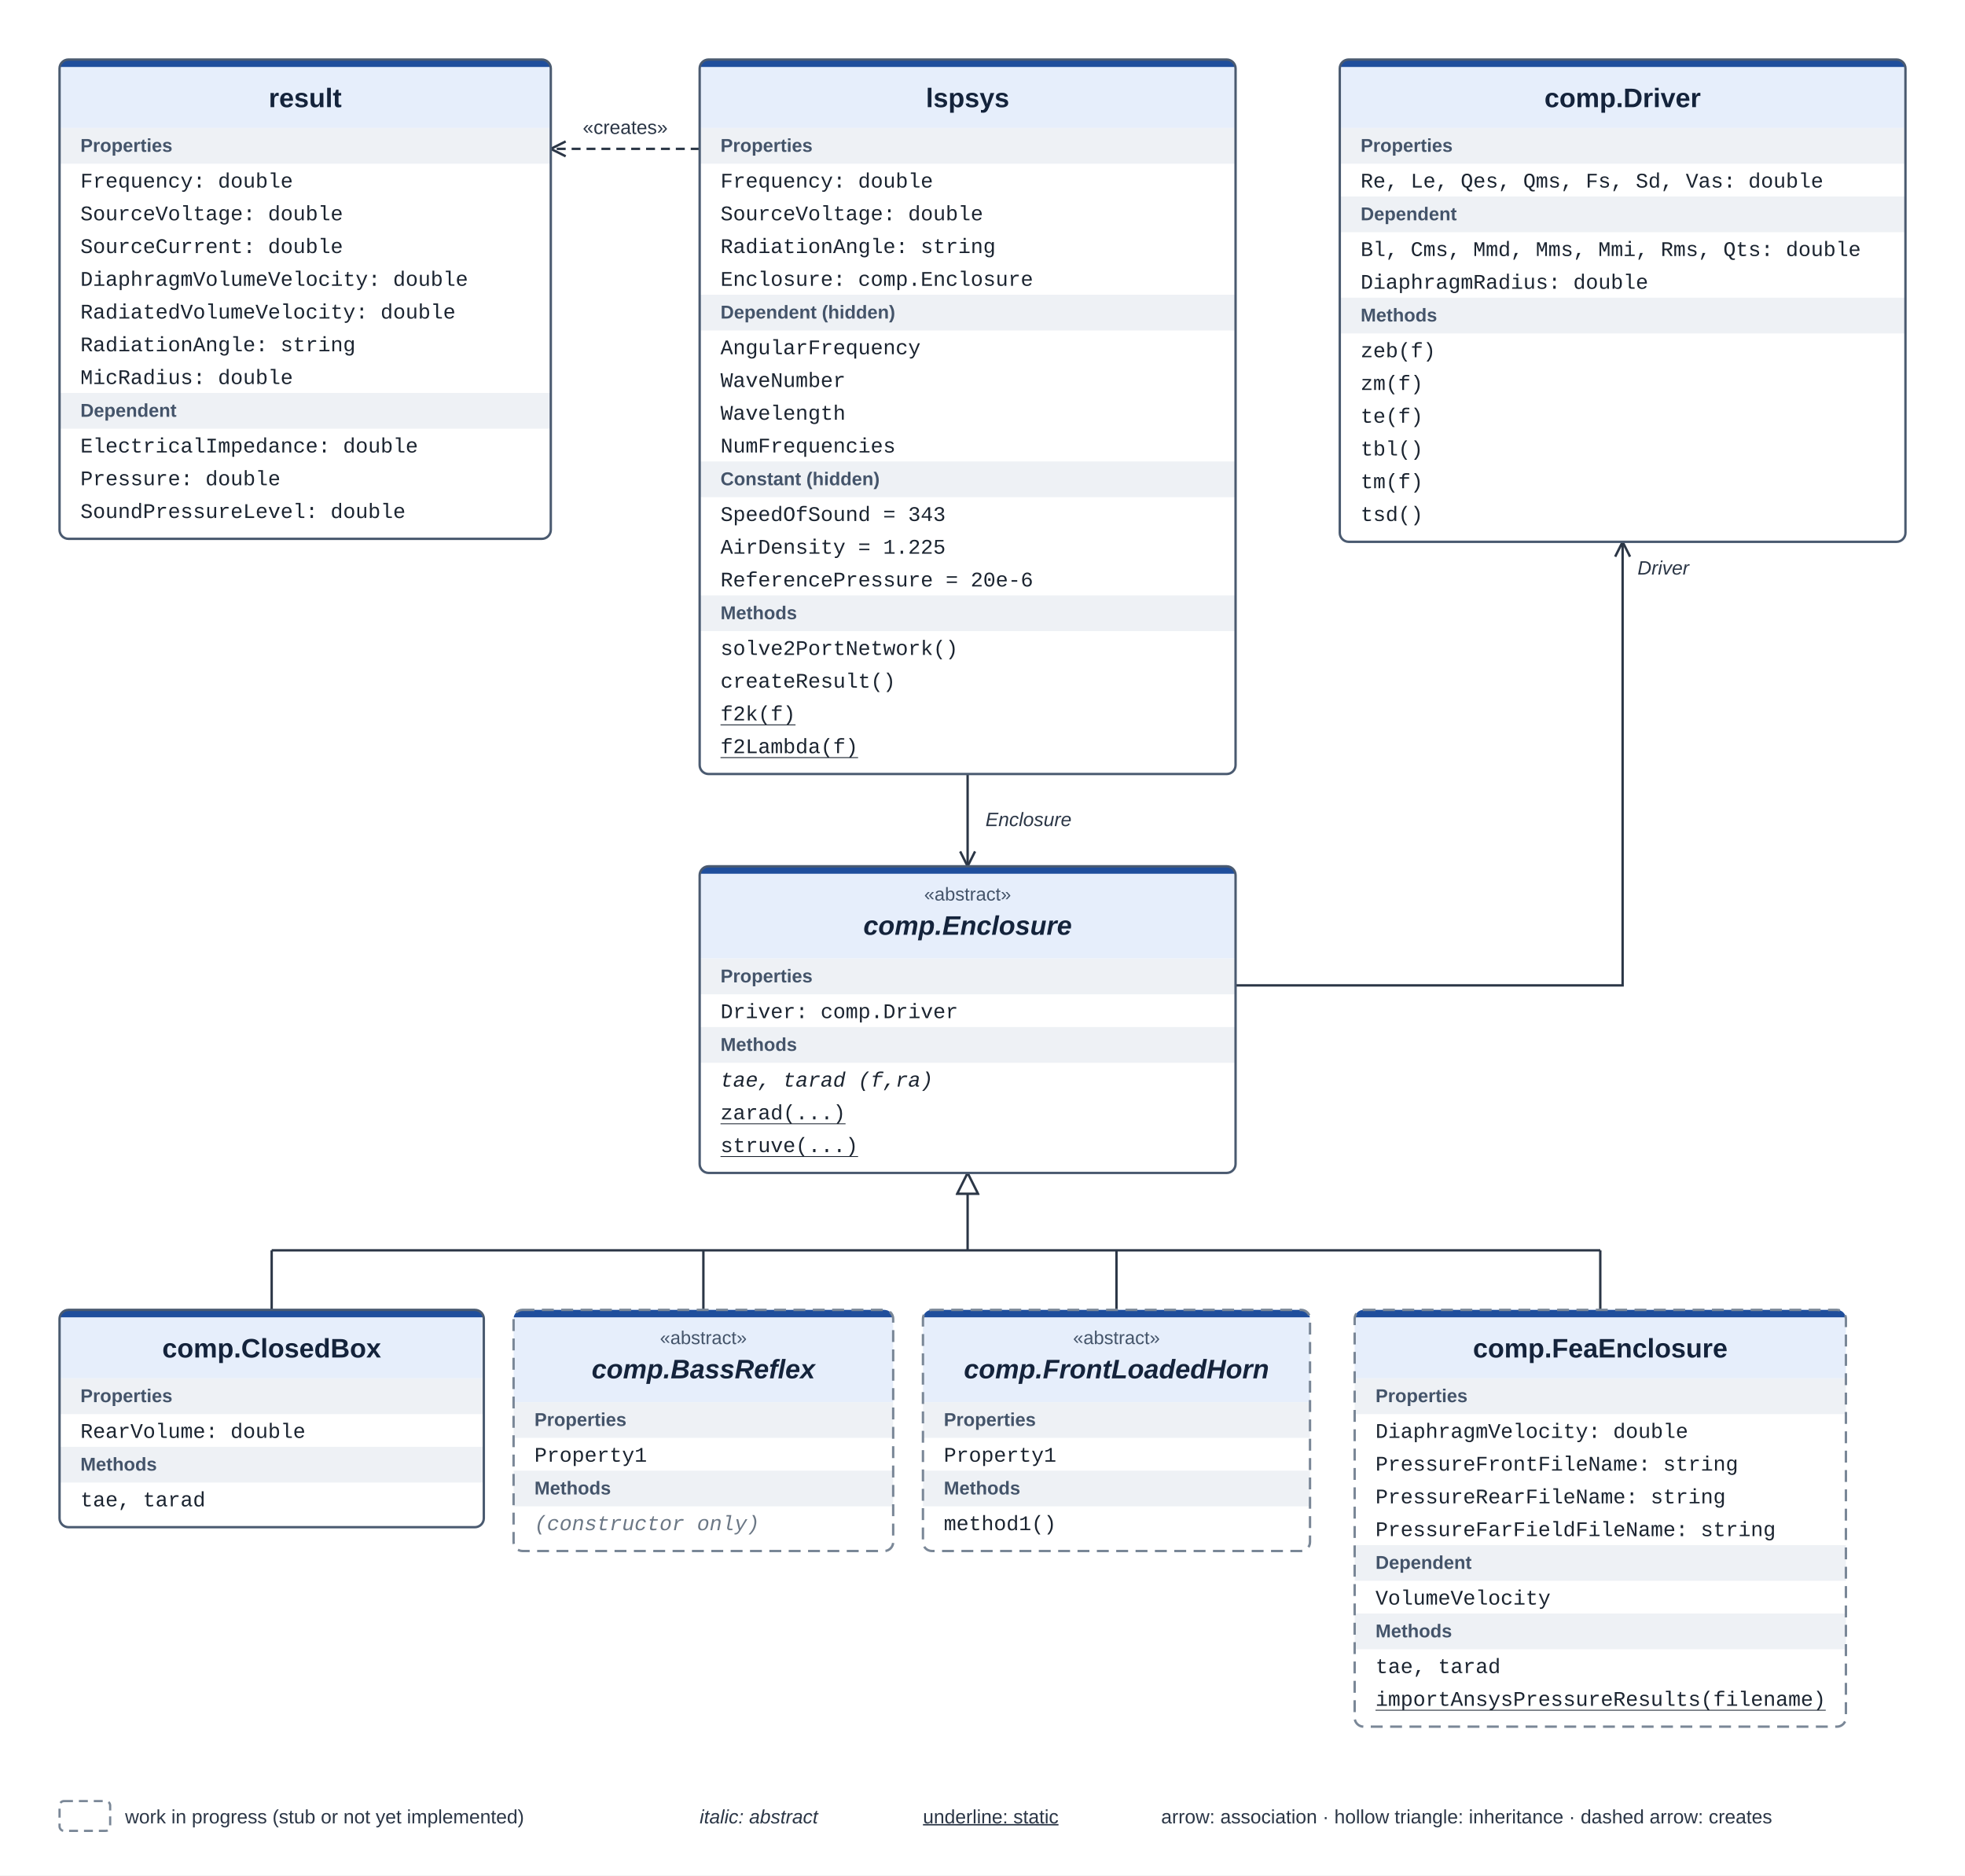
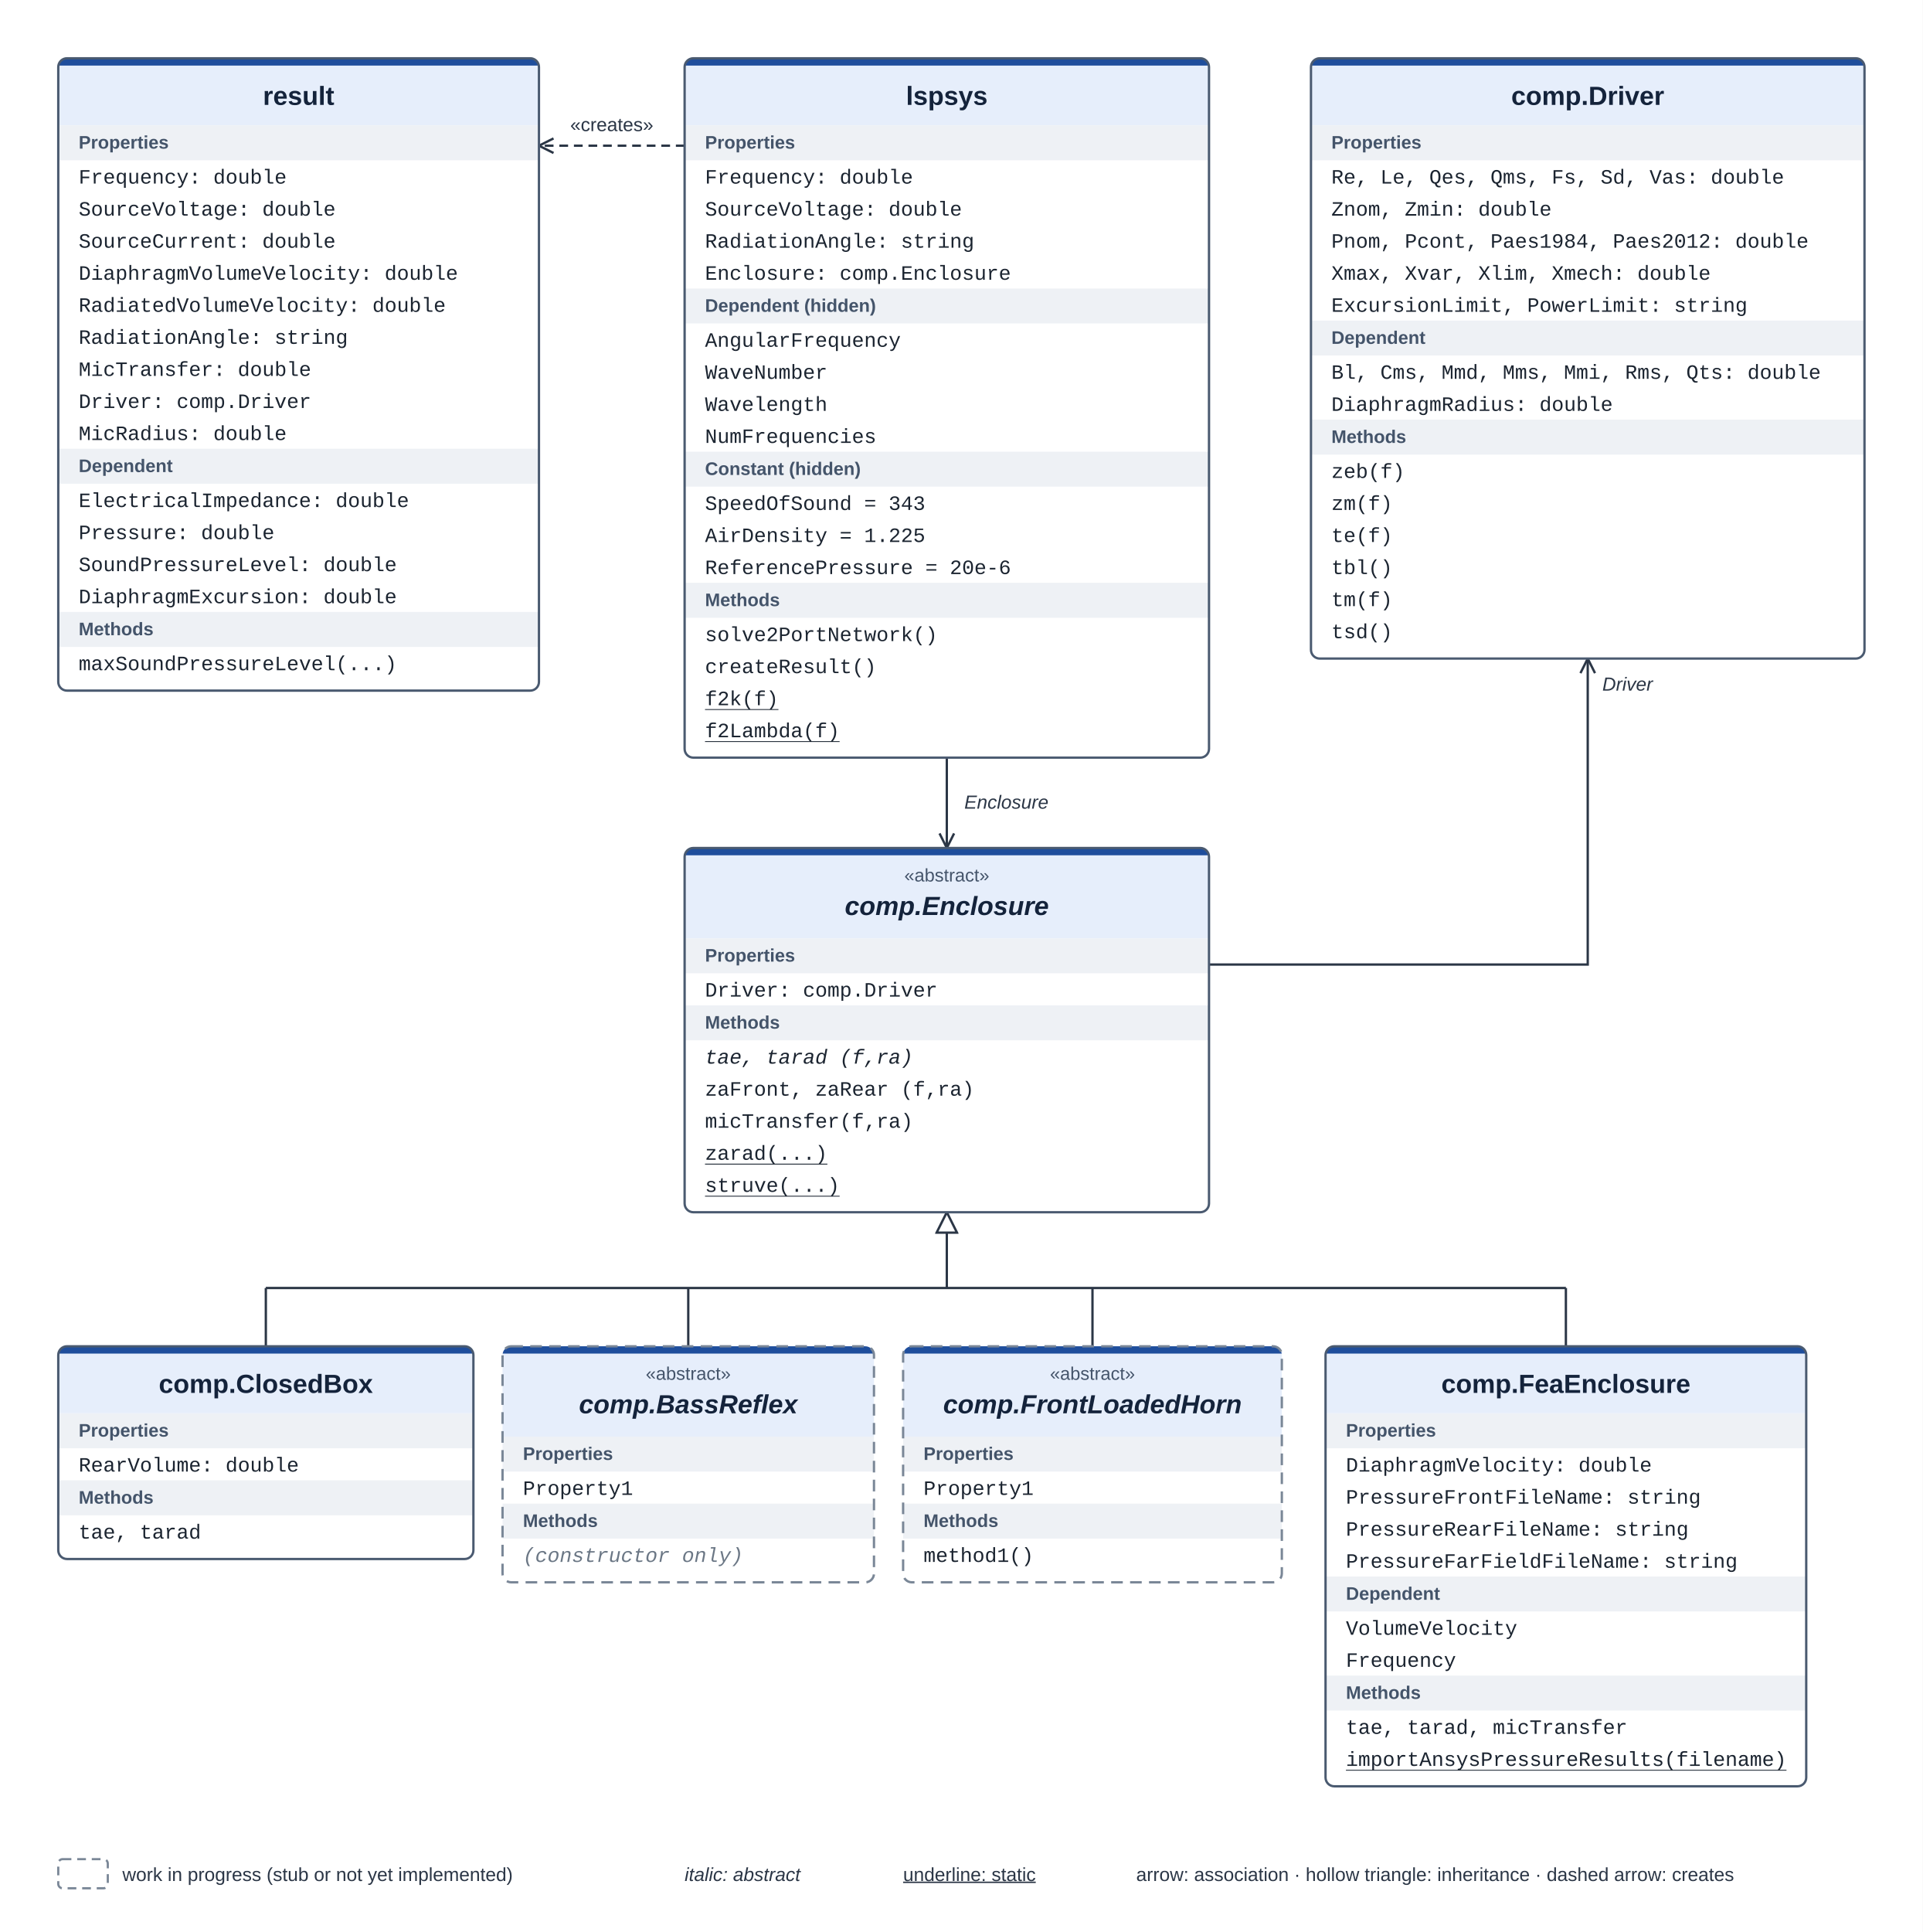
- <svg xmlns="http://www.w3.org/2000/svg" width="1320" height="1260" viewBox="0 0 1320 1260" role="img">
+ <svg xmlns="http://www.w3.org/2000/svg" width="1320" height="1326" viewBox="0 0 1320 1326" role="img">
  <defs>
    <marker id="assoc" viewBox="0 0 12 12" refX="11" refY="6" markerWidth="12" markerHeight="12" orient="auto" markerUnits="userSpaceOnUse">
      <path d="M1,1 L11,6 L1,11" fill="none" stroke="#2b3646" stroke-width="1.6" />
    </marker>
    <marker id="inherit" viewBox="0 0 16 16" refX="15" refY="8" markerWidth="16" markerHeight="16" orient="auto" markerUnits="userSpaceOnUse">
      <path d="M1,1 L15,8 L1,15 z" fill="#ffffff" stroke="#2b3646" stroke-width="1.6" />
    </marker>
  </defs>
  <rect width="100%" height="100%" fill="#ffffff" />
  <path d="M650,520 L650,582" fill="none" stroke="#2b3646" stroke-width="1.6" marker-end="url(#assoc)" />
  <text x="662" y="555" font-family="'Segoe UI', Arial, Helvetica, sans-serif" font-size="13" font-style="italic" fill="#2b3646">Enclosure</text>
-   <path d="M830,662 L1090,662 L1090,364" fill="none" stroke="#2b3646" stroke-width="1.6" marker-end="url(#assoc)" />
-   <text x="1100" y="386" font-family="'Segoe UI', Arial, Helvetica, sans-serif" font-size="13" font-style="italic" fill="#2b3646">Driver</text>
+   <path d="M830,662 L1090,662 L1090,452" fill="none" stroke="#2b3646" stroke-width="1.6" marker-end="url(#assoc)" />
+   <text x="1100" y="474" font-family="'Segoe UI', Arial, Helvetica, sans-serif" font-size="13" font-style="italic" fill="#2b3646">Driver</text>
  <path d="M470,100 L370,100" fill="none" stroke="#2b3646" stroke-width="1.6" stroke-dasharray="6 4" marker-end="url(#assoc)" />
  <text x="420" y="90" text-anchor="middle" font-family="'Segoe UI', Arial, Helvetica, sans-serif" font-size="13" fill="#2b3646">«creates»</text>
-   <path d="M650,840 L650,788" fill="none" stroke="#2b3646" stroke-width="1.6" marker-end="url(#inherit)" />
-   <path d="M1.825000e+02,840 L1075,840" fill="none" stroke="#2b3646" stroke-width="1.6" />
-   <path d="M1.825000e+02,840 L1.825000e+02,880" fill="none" stroke="#2b3646" stroke-width="1.6" />
-   <path d="M4.725000e+02,840 L4.725000e+02,880" fill="none" stroke="#2b3646" stroke-width="1.6" />
-   <path d="M750,840 L750,880" fill="none" stroke="#2b3646" stroke-width="1.6" />
-   <path d="M1075,840 L1075,880" fill="none" stroke="#2b3646" stroke-width="1.6" />
+   <path d="M650,884 L650,832" fill="none" stroke="#2b3646" stroke-width="1.6" marker-end="url(#inherit)" />
+   <path d="M1.825000e+02,884 L1075,884" fill="none" stroke="#2b3646" stroke-width="1.6" />
+   <path d="M1.825000e+02,884 L1.825000e+02,924" fill="none" stroke="#2b3646" stroke-width="1.6" />
+   <path d="M4.725000e+02,884 L4.725000e+02,924" fill="none" stroke="#2b3646" stroke-width="1.6" />
+   <path d="M750,884 L750,924" fill="none" stroke="#2b3646" stroke-width="1.6" />
+   <path d="M1075,884 L1075,924" fill="none" stroke="#2b3646" stroke-width="1.6" />
  <clipPath id="clip1">
    <rect x="470" y="40" width="360" height="480" rx="6" />
  </clipPath>
  <rect x="470" y="40" width="360" height="480" rx="6" fill="#ffffff" />
  <g clip-path="url(#clip1)">
    <rect x="470" y="40" width="360" height="46" fill="#e6eefb" />
    <rect x="470" y="40" width="360" height="5" fill="#1f4e9c" />
    <rect x="470" y="86" width="360" height="24" fill="#eef1f5" />
    <text x="484" y="102" font-family="'Segoe UI', Arial, Helvetica, sans-serif" font-size="12.5" font-weight="bold" fill="#44546a">Properties</text>
    <text x="484" y="126" font-family="Consolas, 'Courier New', monospace" font-size="14" fill="#1b2430">Frequency: double</text>
    <text x="484" y="148" font-family="Consolas, 'Courier New', monospace" font-size="14" fill="#1b2430">SourceVoltage: double</text>
    <text x="484" y="170" font-family="Consolas, 'Courier New', monospace" font-size="14" fill="#1b2430">RadiationAngle: string</text>
    <text x="484" y="192" font-family="Consolas, 'Courier New', monospace" font-size="14" fill="#1b2430">Enclosure: comp.Enclosure</text>
    <rect x="470" y="198" width="360" height="24" fill="#eef1f5" />
    <text x="484" y="214" font-family="'Segoe UI', Arial, Helvetica, sans-serif" font-size="12.5" font-weight="bold" fill="#44546a">Dependent (hidden)</text>
    <text x="484" y="238" font-family="Consolas, 'Courier New', monospace" font-size="14" fill="#1b2430">AngularFrequency</text>
    <text x="484" y="260" font-family="Consolas, 'Courier New', monospace" font-size="14" fill="#1b2430">WaveNumber</text>
    <text x="484" y="282" font-family="Consolas, 'Courier New', monospace" font-size="14" fill="#1b2430">Wavelength</text>
    <text x="484" y="304" font-family="Consolas, 'Courier New', monospace" font-size="14" fill="#1b2430">NumFrequencies</text>
    <rect x="470" y="310" width="360" height="24" fill="#eef1f5" />
    <text x="484" y="326" font-family="'Segoe UI', Arial, Helvetica, sans-serif" font-size="12.5" font-weight="bold" fill="#44546a">Constant (hidden)</text>
    <text x="484" y="350" font-family="Consolas, 'Courier New', monospace" font-size="14" fill="#1b2430">SpeedOfSound = 343</text>
    <text x="484" y="372" font-family="Consolas, 'Courier New', monospace" font-size="14" fill="#1b2430">AirDensity = 1.225</text>
    <text x="484" y="394" font-family="Consolas, 'Courier New', monospace" font-size="14" fill="#1b2430">ReferencePressure = 20e-6</text>
    <rect x="470" y="400" width="360" height="24" fill="#eef1f5" />
    <text x="484" y="416" font-family="'Segoe UI', Arial, Helvetica, sans-serif" font-size="12.5" font-weight="bold" fill="#44546a">Methods</text>
    <text x="484" y="440" font-family="Consolas, 'Courier New', monospace" font-size="14" fill="#1b2430">solve2PortNetwork()</text>
    <text x="484" y="462" font-family="Consolas, 'Courier New', monospace" font-size="14" fill="#1b2430">createResult()</text>
    <text x="484" y="484" font-family="Consolas, 'Courier New', monospace" font-size="14" fill="#1b2430" text-decoration="underline">f2k(f)</text>
    <text x="484" y="506" font-family="Consolas, 'Courier New', monospace" font-size="14" fill="#1b2430" text-decoration="underline">f2Lambda(f)</text>
  </g>
  <text x="650" y="72" text-anchor="middle" font-family="'Segoe UI', Arial, Helvetica, sans-serif" font-size="18" font-weight="bold" fill="#14233b">lspsys</text>
  <rect x="470" y="40" width="360" height="480" rx="6" fill="none" stroke="#4a5a70" stroke-width="1.6" />
  <clipPath id="clip2">
-     <rect x="40" y="40" width="330" height="322" rx="6" />
-   </clipPath>
-   <rect x="40" y="40" width="330" height="322" rx="6" fill="#ffffff" />
+     <rect x="40" y="40" width="330" height="434" rx="6" />
+   </clipPath>
+   <rect x="40" y="40" width="330" height="434" rx="6" fill="#ffffff" />
  <g clip-path="url(#clip2)">
    <rect x="40" y="40" width="330" height="46" fill="#e6eefb" />
    <rect x="40" y="40" width="330" height="5" fill="#1f4e9c" />
    <rect x="40" y="86" width="330" height="24" fill="#eef1f5" />
    <text x="54" y="102" font-family="'Segoe UI', Arial, Helvetica, sans-serif" font-size="12.5" font-weight="bold" fill="#44546a">Properties</text>
    <text x="54" y="126" font-family="Consolas, 'Courier New', monospace" font-size="14" fill="#1b2430">Frequency: double</text>
    <text x="54" y="148" font-family="Consolas, 'Courier New', monospace" font-size="14" fill="#1b2430">SourceVoltage: double</text>
    <text x="54" y="170" font-family="Consolas, 'Courier New', monospace" font-size="14" fill="#1b2430">SourceCurrent: double</text>
    <text x="54" y="192" font-family="Consolas, 'Courier New', monospace" font-size="14" fill="#1b2430">DiaphragmVolumeVelocity: double</text>
    <text x="54" y="214" font-family="Consolas, 'Courier New', monospace" font-size="14" fill="#1b2430">RadiatedVolumeVelocity: double</text>
    <text x="54" y="236" font-family="Consolas, 'Courier New', monospace" font-size="14" fill="#1b2430">RadiationAngle: string</text>
-     <text x="54" y="258" font-family="Consolas, 'Courier New', monospace" font-size="14" fill="#1b2430">MicRadius: double</text>
-     <rect x="40" y="264" width="330" height="24" fill="#eef1f5" />
-     <text x="54" y="280" font-family="'Segoe UI', Arial, Helvetica, sans-serif" font-size="12.5" font-weight="bold" fill="#44546a">Dependent</text>
-     <text x="54" y="304" font-family="Consolas, 'Courier New', monospace" font-size="14" fill="#1b2430">ElectricalImpedance: double</text>
-     <text x="54" y="326" font-family="Consolas, 'Courier New', monospace" font-size="14" fill="#1b2430">Pressure: double</text>
-     <text x="54" y="348" font-family="Consolas, 'Courier New', monospace" font-size="14" fill="#1b2430">SoundPressureLevel: double</text>
+     <text x="54" y="258" font-family="Consolas, 'Courier New', monospace" font-size="14" fill="#1b2430">MicTransfer: double</text>
+     <text x="54" y="280" font-family="Consolas, 'Courier New', monospace" font-size="14" fill="#1b2430">Driver: comp.Driver</text>
+     <text x="54" y="302" font-family="Consolas, 'Courier New', monospace" font-size="14" fill="#1b2430">MicRadius: double</text>
+     <rect x="40" y="308" width="330" height="24" fill="#eef1f5" />
+     <text x="54" y="324" font-family="'Segoe UI', Arial, Helvetica, sans-serif" font-size="12.5" font-weight="bold" fill="#44546a">Dependent</text>
+     <text x="54" y="348" font-family="Consolas, 'Courier New', monospace" font-size="14" fill="#1b2430">ElectricalImpedance: double</text>
+     <text x="54" y="370" font-family="Consolas, 'Courier New', monospace" font-size="14" fill="#1b2430">Pressure: double</text>
+     <text x="54" y="392" font-family="Consolas, 'Courier New', monospace" font-size="14" fill="#1b2430">SoundPressureLevel: double</text>
+     <text x="54" y="414" font-family="Consolas, 'Courier New', monospace" font-size="14" fill="#1b2430">DiaphragmExcursion: double</text>
+     <rect x="40" y="420" width="330" height="24" fill="#eef1f5" />
+     <text x="54" y="436" font-family="'Segoe UI', Arial, Helvetica, sans-serif" font-size="12.5" font-weight="bold" fill="#44546a">Methods</text>
+     <text x="54" y="460" font-family="Consolas, 'Courier New', monospace" font-size="14" fill="#1b2430">maxSoundPressureLevel(...)</text>
  </g>
  <text x="205" y="72" text-anchor="middle" font-family="'Segoe UI', Arial, Helvetica, sans-serif" font-size="18" font-weight="bold" fill="#14233b">result</text>
-   <rect x="40" y="40" width="330" height="322" rx="6" fill="none" stroke="#4a5a70" stroke-width="1.6" />
+   <rect x="40" y="40" width="330" height="434" rx="6" fill="none" stroke="#4a5a70" stroke-width="1.6" />
  <clipPath id="clip3">
-     <rect x="900" y="40" width="380" height="324" rx="6" />
-   </clipPath>
-   <rect x="900" y="40" width="380" height="324" rx="6" fill="#ffffff" />
+     <rect x="900" y="40" width="380" height="412" rx="6" />
+   </clipPath>
+   <rect x="900" y="40" width="380" height="412" rx="6" fill="#ffffff" />
  <g clip-path="url(#clip3)">
    <rect x="900" y="40" width="380" height="46" fill="#e6eefb" />
    <rect x="900" y="40" width="380" height="5" fill="#1f4e9c" />
    <rect x="900" y="86" width="380" height="24" fill="#eef1f5" />
    <text x="914" y="102" font-family="'Segoe UI', Arial, Helvetica, sans-serif" font-size="12.5" font-weight="bold" fill="#44546a">Properties</text>
    <text x="914" y="126" font-family="Consolas, 'Courier New', monospace" font-size="14" fill="#1b2430">Re, Le, Qes, Qms, Fs, Sd, Vas: double</text>
-     <rect x="900" y="132" width="380" height="24" fill="#eef1f5" />
-     <text x="914" y="148" font-family="'Segoe UI', Arial, Helvetica, sans-serif" font-size="12.5" font-weight="bold" fill="#44546a">Dependent</text>
-     <text x="914" y="172" font-family="Consolas, 'Courier New', monospace" font-size="14" fill="#1b2430">Bl, Cms, Mmd, Mms, Mmi, Rms, Qts: double</text>
-     <text x="914" y="194" font-family="Consolas, 'Courier New', monospace" font-size="14" fill="#1b2430">DiaphragmRadius: double</text>
-     <rect x="900" y="200" width="380" height="24" fill="#eef1f5" />
-     <text x="914" y="216" font-family="'Segoe UI', Arial, Helvetica, sans-serif" font-size="12.5" font-weight="bold" fill="#44546a">Methods</text>
-     <text x="914" y="240" font-family="Consolas, 'Courier New', monospace" font-size="14" fill="#1b2430">zeb(f)</text>
-     <text x="914" y="262" font-family="Consolas, 'Courier New', monospace" font-size="14" fill="#1b2430">zm(f)</text>
-     <text x="914" y="284" font-family="Consolas, 'Courier New', monospace" font-size="14" fill="#1b2430">te(f)</text>
-     <text x="914" y="306" font-family="Consolas, 'Courier New', monospace" font-size="14" fill="#1b2430">tbl()</text>
-     <text x="914" y="328" font-family="Consolas, 'Courier New', monospace" font-size="14" fill="#1b2430">tm(f)</text>
-     <text x="914" y="350" font-family="Consolas, 'Courier New', monospace" font-size="14" fill="#1b2430">tsd()</text>
+     <text x="914" y="148" font-family="Consolas, 'Courier New', monospace" font-size="14" fill="#1b2430">Znom, Zmin: double</text>
+     <text x="914" y="170" font-family="Consolas, 'Courier New', monospace" font-size="14" fill="#1b2430">Pnom, Pcont, Paes1984, Paes2012: double</text>
+     <text x="914" y="192" font-family="Consolas, 'Courier New', monospace" font-size="14" fill="#1b2430">Xmax, Xvar, Xlim, Xmech: double</text>
+     <text x="914" y="214" font-family="Consolas, 'Courier New', monospace" font-size="14" fill="#1b2430">ExcursionLimit, PowerLimit: string</text>
+     <rect x="900" y="220" width="380" height="24" fill="#eef1f5" />
+     <text x="914" y="236" font-family="'Segoe UI', Arial, Helvetica, sans-serif" font-size="12.5" font-weight="bold" fill="#44546a">Dependent</text>
+     <text x="914" y="260" font-family="Consolas, 'Courier New', monospace" font-size="14" fill="#1b2430">Bl, Cms, Mmd, Mms, Mmi, Rms, Qts: double</text>
+     <text x="914" y="282" font-family="Consolas, 'Courier New', monospace" font-size="14" fill="#1b2430">DiaphragmRadius: double</text>
+     <rect x="900" y="288" width="380" height="24" fill="#eef1f5" />
+     <text x="914" y="304" font-family="'Segoe UI', Arial, Helvetica, sans-serif" font-size="12.5" font-weight="bold" fill="#44546a">Methods</text>
+     <text x="914" y="328" font-family="Consolas, 'Courier New', monospace" font-size="14" fill="#1b2430">zeb(f)</text>
+     <text x="914" y="350" font-family="Consolas, 'Courier New', monospace" font-size="14" fill="#1b2430">zm(f)</text>
+     <text x="914" y="372" font-family="Consolas, 'Courier New', monospace" font-size="14" fill="#1b2430">te(f)</text>
+     <text x="914" y="394" font-family="Consolas, 'Courier New', monospace" font-size="14" fill="#1b2430">tbl()</text>
+     <text x="914" y="416" font-family="Consolas, 'Courier New', monospace" font-size="14" fill="#1b2430">tm(f)</text>
+     <text x="914" y="438" font-family="Consolas, 'Courier New', monospace" font-size="14" fill="#1b2430">tsd()</text>
  </g>
  <text x="1090" y="72" text-anchor="middle" font-family="'Segoe UI', Arial, Helvetica, sans-serif" font-size="18" font-weight="bold" fill="#14233b">comp.Driver</text>
-   <rect x="900" y="40" width="380" height="324" rx="6" fill="none" stroke="#4a5a70" stroke-width="1.6" />
+   <rect x="900" y="40" width="380" height="412" rx="6" fill="none" stroke="#4a5a70" stroke-width="1.6" />
  <clipPath id="clip4">
-     <rect x="470" y="582" width="360" height="206" rx="6" />
-   </clipPath>
-   <rect x="470" y="582" width="360" height="206" rx="6" fill="#ffffff" />
+     <rect x="470" y="582" width="360" height="250" rx="6" />
+   </clipPath>
+   <rect x="470" y="582" width="360" height="250" rx="6" fill="#ffffff" />
  <g clip-path="url(#clip4)">
    <rect x="470" y="582" width="360" height="62" fill="#e6eefb" />
    <rect x="470" y="582" width="360" height="5" fill="#1f4e9c" />
    <rect x="470" y="644" width="360" height="24" fill="#eef1f5" />
    <text x="484" y="660" font-family="'Segoe UI', Arial, Helvetica, sans-serif" font-size="12.5" font-weight="bold" fill="#44546a">Properties</text>
    <text x="484" y="684" font-family="Consolas, 'Courier New', monospace" font-size="14" fill="#1b2430">Driver: comp.Driver</text>
    <rect x="470" y="690" width="360" height="24" fill="#eef1f5" />
    <text x="484" y="706" font-family="'Segoe UI', Arial, Helvetica, sans-serif" font-size="12.5" font-weight="bold" fill="#44546a">Methods</text>
    <text x="484" y="730" font-family="Consolas, 'Courier New', monospace" font-size="14" fill="#1b2430" font-style="italic">tae, tarad (f,ra)</text>
-     <text x="484" y="752" font-family="Consolas, 'Courier New', monospace" font-size="14" fill="#1b2430" text-decoration="underline">zarad(...)</text>
-     <text x="484" y="774" font-family="Consolas, 'Courier New', monospace" font-size="14" fill="#1b2430" text-decoration="underline">struve(...)</text>
+     <text x="484" y="752" font-family="Consolas, 'Courier New', monospace" font-size="14" fill="#1b2430">zaFront, zaRear (f,ra)</text>
+     <text x="484" y="774" font-family="Consolas, 'Courier New', monospace" font-size="14" fill="#1b2430">micTransfer(f,ra)</text>
+     <text x="484" y="796" font-family="Consolas, 'Courier New', monospace" font-size="14" fill="#1b2430" text-decoration="underline">zarad(...)</text>
+     <text x="484" y="818" font-family="Consolas, 'Courier New', monospace" font-size="14" fill="#1b2430" text-decoration="underline">struve(...)</text>
  </g>
  <text x="650" y="605" text-anchor="middle" font-family="'Segoe UI', Arial, Helvetica, sans-serif" font-size="12.5" fill="#44546a">«abstract»</text>
  <text x="650" y="628" text-anchor="middle" font-family="'Segoe UI', Arial, Helvetica, sans-serif" font-size="18" font-weight="bold" font-style="italic" fill="#14233b">comp.Enclosure</text>
-   <rect x="470" y="582" width="360" height="206" rx="6" fill="none" stroke="#4a5a70" stroke-width="1.6" />
+   <rect x="470" y="582" width="360" height="250" rx="6" fill="none" stroke="#4a5a70" stroke-width="1.6" />
  <clipPath id="clip5">
-     <rect x="40" y="880" width="285" height="146" rx="6" />
-   </clipPath>
-   <rect x="40" y="880" width="285" height="146" rx="6" fill="#ffffff" />
+     <rect x="40" y="924" width="285" height="146" rx="6" />
+   </clipPath>
+   <rect x="40" y="924" width="285" height="146" rx="6" fill="#ffffff" />
  <g clip-path="url(#clip5)">
-     <rect x="40" y="880" width="285" height="46" fill="#e6eefb" />
-     <rect x="40" y="880" width="285" height="5" fill="#1f4e9c" />
-     <rect x="40" y="926" width="285" height="24" fill="#eef1f5" />
-     <text x="54" y="942" font-family="'Segoe UI', Arial, Helvetica, sans-serif" font-size="12.5" font-weight="bold" fill="#44546a">Properties</text>
-     <text x="54" y="966" font-family="Consolas, 'Courier New', monospace" font-size="14" fill="#1b2430">RearVolume: double</text>
-     <rect x="40" y="972" width="285" height="24" fill="#eef1f5" />
-     <text x="54" y="988" font-family="'Segoe UI', Arial, Helvetica, sans-serif" font-size="12.5" font-weight="bold" fill="#44546a">Methods</text>
-     <text x="54" y="1012" font-family="Consolas, 'Courier New', monospace" font-size="14" fill="#1b2430">tae, tarad</text>
-   </g>
-   <text x="1.825000e+02" y="912" text-anchor="middle" font-family="'Segoe UI', Arial, Helvetica, sans-serif" font-size="18" font-weight="bold" fill="#14233b">comp.ClosedBox</text>
-   <rect x="40" y="880" width="285" height="146" rx="6" fill="none" stroke="#4a5a70" stroke-width="1.6" />
+     <rect x="40" y="924" width="285" height="46" fill="#e6eefb" />
+     <rect x="40" y="924" width="285" height="5" fill="#1f4e9c" />
+     <rect x="40" y="970" width="285" height="24" fill="#eef1f5" />
+     <text x="54" y="986" font-family="'Segoe UI', Arial, Helvetica, sans-serif" font-size="12.5" font-weight="bold" fill="#44546a">Properties</text>
+     <text x="54" y="1010" font-family="Consolas, 'Courier New', monospace" font-size="14" fill="#1b2430">RearVolume: double</text>
+     <rect x="40" y="1016" width="285" height="24" fill="#eef1f5" />
+     <text x="54" y="1032" font-family="'Segoe UI', Arial, Helvetica, sans-serif" font-size="12.5" font-weight="bold" fill="#44546a">Methods</text>
+     <text x="54" y="1056" font-family="Consolas, 'Courier New', monospace" font-size="14" fill="#1b2430">tae, tarad</text>
+   </g>
+   <text x="1.825000e+02" y="956" text-anchor="middle" font-family="'Segoe UI', Arial, Helvetica, sans-serif" font-size="18" font-weight="bold" fill="#14233b">comp.ClosedBox</text>
+   <rect x="40" y="924" width="285" height="146" rx="6" fill="none" stroke="#4a5a70" stroke-width="1.6" />
  <clipPath id="clip6">
-     <rect x="345" y="880" width="255" height="162" rx="6" />
-   </clipPath>
-   <rect x="345" y="880" width="255" height="162" rx="6" fill="#ffffff" />
+     <rect x="345" y="924" width="255" height="162" rx="6" />
+   </clipPath>
+   <rect x="345" y="924" width="255" height="162" rx="6" fill="#ffffff" />
  <g clip-path="url(#clip6)">
-     <rect x="345" y="880" width="255" height="62" fill="#e6eefb" />
-     <rect x="345" y="880" width="255" height="5" fill="#1f4e9c" />
-     <rect x="345" y="942" width="255" height="24" fill="#eef1f5" />
-     <text x="359" y="958" font-family="'Segoe UI', Arial, Helvetica, sans-serif" font-size="12.5" font-weight="bold" fill="#44546a">Properties</text>
-     <text x="359" y="982" font-family="Consolas, 'Courier New', monospace" font-size="14" fill="#1b2430">Property1</text>
-     <rect x="345" y="988" width="255" height="24" fill="#eef1f5" />
-     <text x="359" y="1004" font-family="'Segoe UI', Arial, Helvetica, sans-serif" font-size="12.5" font-weight="bold" fill="#44546a">Methods</text>
-     <text x="359" y="1028" font-family="Consolas, 'Courier New', monospace" font-size="14" fill="#6b7785" font-style="italic">(constructor only)</text>
-   </g>
-   <text x="4.725000e+02" y="903" text-anchor="middle" font-family="'Segoe UI', Arial, Helvetica, sans-serif" font-size="12.5" fill="#44546a">«abstract»</text>
-   <text x="4.725000e+02" y="926" text-anchor="middle" font-family="'Segoe UI', Arial, Helvetica, sans-serif" font-size="18" font-weight="bold" font-style="italic" fill="#14233b">comp.BassReflex</text>
-   <rect x="345" y="880" width="255" height="162" rx="6" fill="none" stroke="#7a8797" stroke-width="1.6" stroke-dasharray="8 5" />
+     <rect x="345" y="924" width="255" height="62" fill="#e6eefb" />
+     <rect x="345" y="924" width="255" height="5" fill="#1f4e9c" />
+     <rect x="345" y="986" width="255" height="24" fill="#eef1f5" />
+     <text x="359" y="1002" font-family="'Segoe UI', Arial, Helvetica, sans-serif" font-size="12.5" font-weight="bold" fill="#44546a">Properties</text>
+     <text x="359" y="1026" font-family="Consolas, 'Courier New', monospace" font-size="14" fill="#1b2430">Property1</text>
+     <rect x="345" y="1032" width="255" height="24" fill="#eef1f5" />
+     <text x="359" y="1048" font-family="'Segoe UI', Arial, Helvetica, sans-serif" font-size="12.5" font-weight="bold" fill="#44546a">Methods</text>
+     <text x="359" y="1072" font-family="Consolas, 'Courier New', monospace" font-size="14" fill="#6b7785" font-style="italic">(constructor only)</text>
+   </g>
+   <text x="4.725000e+02" y="947" text-anchor="middle" font-family="'Segoe UI', Arial, Helvetica, sans-serif" font-size="12.5" fill="#44546a">«abstract»</text>
+   <text x="4.725000e+02" y="970" text-anchor="middle" font-family="'Segoe UI', Arial, Helvetica, sans-serif" font-size="18" font-weight="bold" font-style="italic" fill="#14233b">comp.BassReflex</text>
+   <rect x="345" y="924" width="255" height="162" rx="6" fill="none" stroke="#7a8797" stroke-width="1.6" stroke-dasharray="8 5" />
  <clipPath id="clip7">
-     <rect x="620" y="880" width="260" height="162" rx="6" />
-   </clipPath>
-   <rect x="620" y="880" width="260" height="162" rx="6" fill="#ffffff" />
+     <rect x="620" y="924" width="260" height="162" rx="6" />
+   </clipPath>
+   <rect x="620" y="924" width="260" height="162" rx="6" fill="#ffffff" />
  <g clip-path="url(#clip7)">
-     <rect x="620" y="880" width="260" height="62" fill="#e6eefb" />
-     <rect x="620" y="880" width="260" height="5" fill="#1f4e9c" />
-     <rect x="620" y="942" width="260" height="24" fill="#eef1f5" />
-     <text x="634" y="958" font-family="'Segoe UI', Arial, Helvetica, sans-serif" font-size="12.5" font-weight="bold" fill="#44546a">Properties</text>
-     <text x="634" y="982" font-family="Consolas, 'Courier New', monospace" font-size="14" fill="#1b2430">Property1</text>
-     <rect x="620" y="988" width="260" height="24" fill="#eef1f5" />
-     <text x="634" y="1004" font-family="'Segoe UI', Arial, Helvetica, sans-serif" font-size="12.5" font-weight="bold" fill="#44546a">Methods</text>
-     <text x="634" y="1028" font-family="Consolas, 'Courier New', monospace" font-size="14" fill="#1b2430">method1()</text>
-   </g>
-   <text x="750" y="903" text-anchor="middle" font-family="'Segoe UI', Arial, Helvetica, sans-serif" font-size="12.5" fill="#44546a">«abstract»</text>
-   <text x="750" y="926" text-anchor="middle" font-family="'Segoe UI', Arial, Helvetica, sans-serif" font-size="18" font-weight="bold" font-style="italic" fill="#14233b">comp.FrontLoadedHorn</text>
-   <rect x="620" y="880" width="260" height="162" rx="6" fill="none" stroke="#7a8797" stroke-width="1.6" stroke-dasharray="8 5" />
+     <rect x="620" y="924" width="260" height="62" fill="#e6eefb" />
+     <rect x="620" y="924" width="260" height="5" fill="#1f4e9c" />
+     <rect x="620" y="986" width="260" height="24" fill="#eef1f5" />
+     <text x="634" y="1002" font-family="'Segoe UI', Arial, Helvetica, sans-serif" font-size="12.5" font-weight="bold" fill="#44546a">Properties</text>
+     <text x="634" y="1026" font-family="Consolas, 'Courier New', monospace" font-size="14" fill="#1b2430">Property1</text>
+     <rect x="620" y="1032" width="260" height="24" fill="#eef1f5" />
+     <text x="634" y="1048" font-family="'Segoe UI', Arial, Helvetica, sans-serif" font-size="12.5" font-weight="bold" fill="#44546a">Methods</text>
+     <text x="634" y="1072" font-family="Consolas, 'Courier New', monospace" font-size="14" fill="#1b2430">method1()</text>
+   </g>
+   <text x="750" y="947" text-anchor="middle" font-family="'Segoe UI', Arial, Helvetica, sans-serif" font-size="12.5" fill="#44546a">«abstract»</text>
+   <text x="750" y="970" text-anchor="middle" font-family="'Segoe UI', Arial, Helvetica, sans-serif" font-size="18" font-weight="bold" font-style="italic" fill="#14233b">comp.FrontLoadedHorn</text>
+   <rect x="620" y="924" width="260" height="162" rx="6" fill="none" stroke="#7a8797" stroke-width="1.6" stroke-dasharray="8 5" />
  <clipPath id="clip8">
-     <rect x="910" y="880" width="330" height="280" rx="6" />
-   </clipPath>
-   <rect x="910" y="880" width="330" height="280" rx="6" fill="#ffffff" />
+     <rect x="910" y="924" width="330" height="302" rx="6" />
+   </clipPath>
+   <rect x="910" y="924" width="330" height="302" rx="6" fill="#ffffff" />
  <g clip-path="url(#clip8)">
-     <rect x="910" y="880" width="330" height="46" fill="#e6eefb" />
-     <rect x="910" y="880" width="330" height="5" fill="#1f4e9c" />
-     <rect x="910" y="926" width="330" height="24" fill="#eef1f5" />
-     <text x="924" y="942" font-family="'Segoe UI', Arial, Helvetica, sans-serif" font-size="12.5" font-weight="bold" fill="#44546a">Properties</text>
-     <text x="924" y="966" font-family="Consolas, 'Courier New', monospace" font-size="14" fill="#1b2430">DiaphragmVelocity: double</text>
-     <text x="924" y="988" font-family="Consolas, 'Courier New', monospace" font-size="14" fill="#1b2430">PressureFrontFileName: string</text>
-     <text x="924" y="1010" font-family="Consolas, 'Courier New', monospace" font-size="14" fill="#1b2430">PressureRearFileName: string</text>
-     <text x="924" y="1032" font-family="Consolas, 'Courier New', monospace" font-size="14" fill="#1b2430">PressureFarFieldFileName: string</text>
-     <rect x="910" y="1038" width="330" height="24" fill="#eef1f5" />
-     <text x="924" y="1054" font-family="'Segoe UI', Arial, Helvetica, sans-serif" font-size="12.5" font-weight="bold" fill="#44546a">Dependent</text>
-     <text x="924" y="1078" font-family="Consolas, 'Courier New', monospace" font-size="14" fill="#1b2430">VolumeVelocity</text>
-     <rect x="910" y="1084" width="330" height="24" fill="#eef1f5" />
-     <text x="924" y="1100" font-family="'Segoe UI', Arial, Helvetica, sans-serif" font-size="12.5" font-weight="bold" fill="#44546a">Methods</text>
-     <text x="924" y="1124" font-family="Consolas, 'Courier New', monospace" font-size="14" fill="#1b2430">tae, tarad</text>
-     <text x="924" y="1146" font-family="Consolas, 'Courier New', monospace" font-size="14" fill="#1b2430" text-decoration="underline">importAnsysPressureResults(filename)</text>
-   </g>
-   <text x="1075" y="912" text-anchor="middle" font-family="'Segoe UI', Arial, Helvetica, sans-serif" font-size="18" font-weight="bold" fill="#14233b">comp.FeaEnclosure</text>
-   <rect x="910" y="880" width="330" height="280" rx="6" fill="none" stroke="#7a8797" stroke-width="1.6" stroke-dasharray="8 5" />
-   <rect x="40" y="1210" width="34" height="20" rx="3" fill="#ffffff" stroke="#7a8797" stroke-width="1.5" stroke-dasharray="6 4" />
-   <text x="84" y="1225" font-family="'Segoe UI', Arial, Helvetica, sans-serif" font-size="13" fill="#2b3646">work in progress (stub or not yet implemented)</text>
-   <text x="470" y="1225" font-family="'Segoe UI', Arial, Helvetica, sans-serif" font-size="13" font-style="italic" fill="#2b3646">italic: abstract</text>
-   <text x="620" y="1225" font-family="'Segoe UI', Arial, Helvetica, sans-serif" font-size="13" text-decoration="underline" fill="#2b3646">underline: static</text>
-   <text x="780" y="1225" font-family="'Segoe UI', Arial, Helvetica, sans-serif" font-size="13" fill="#2b3646">arrow: association · hollow triangle: inheritance · dashed arrow: creates</text>
+     <rect x="910" y="924" width="330" height="46" fill="#e6eefb" />
+     <rect x="910" y="924" width="330" height="5" fill="#1f4e9c" />
+     <rect x="910" y="970" width="330" height="24" fill="#eef1f5" />
+     <text x="924" y="986" font-family="'Segoe UI', Arial, Helvetica, sans-serif" font-size="12.5" font-weight="bold" fill="#44546a">Properties</text>
+     <text x="924" y="1010" font-family="Consolas, 'Courier New', monospace" font-size="14" fill="#1b2430">DiaphragmVelocity: double</text>
+     <text x="924" y="1032" font-family="Consolas, 'Courier New', monospace" font-size="14" fill="#1b2430">PressureFrontFileName: string</text>
+     <text x="924" y="1054" font-family="Consolas, 'Courier New', monospace" font-size="14" fill="#1b2430">PressureRearFileName: string</text>
+     <text x="924" y="1076" font-family="Consolas, 'Courier New', monospace" font-size="14" fill="#1b2430">PressureFarFieldFileName: string</text>
+     <rect x="910" y="1082" width="330" height="24" fill="#eef1f5" />
+     <text x="924" y="1098" font-family="'Segoe UI', Arial, Helvetica, sans-serif" font-size="12.5" font-weight="bold" fill="#44546a">Dependent</text>
+     <text x="924" y="1122" font-family="Consolas, 'Courier New', monospace" font-size="14" fill="#1b2430">VolumeVelocity</text>
+     <text x="924" y="1144" font-family="Consolas, 'Courier New', monospace" font-size="14" fill="#1b2430">Frequency</text>
+     <rect x="910" y="1150" width="330" height="24" fill="#eef1f5" />
+     <text x="924" y="1166" font-family="'Segoe UI', Arial, Helvetica, sans-serif" font-size="12.5" font-weight="bold" fill="#44546a">Methods</text>
+     <text x="924" y="1190" font-family="Consolas, 'Courier New', monospace" font-size="14" fill="#1b2430">tae, tarad, micTransfer</text>
+     <text x="924" y="1212" font-family="Consolas, 'Courier New', monospace" font-size="14" fill="#1b2430" text-decoration="underline">importAnsysPressureResults(filename)</text>
+   </g>
+   <text x="1075" y="956" text-anchor="middle" font-family="'Segoe UI', Arial, Helvetica, sans-serif" font-size="18" font-weight="bold" fill="#14233b">comp.FeaEnclosure</text>
+   <rect x="910" y="924" width="330" height="302" rx="6" fill="none" stroke="#4a5a70" stroke-width="1.6" />
+   <rect x="40" y="1276" width="34" height="20" rx="3" fill="#ffffff" stroke="#7a8797" stroke-width="1.5" stroke-dasharray="6 4" />
+   <text x="84" y="1291" font-family="'Segoe UI', Arial, Helvetica, sans-serif" font-size="13" fill="#2b3646">work in progress (stub or not yet implemented)</text>
+   <text x="470" y="1291" font-family="'Segoe UI', Arial, Helvetica, sans-serif" font-size="13" font-style="italic" fill="#2b3646">italic: abstract</text>
+   <text x="620" y="1291" font-family="'Segoe UI', Arial, Helvetica, sans-serif" font-size="13" text-decoration="underline" fill="#2b3646">underline: static</text>
+   <text x="780" y="1291" font-family="'Segoe UI', Arial, Helvetica, sans-serif" font-size="13" fill="#2b3646">arrow: association · hollow triangle: inheritance · dashed arrow: creates</text>
</svg>
